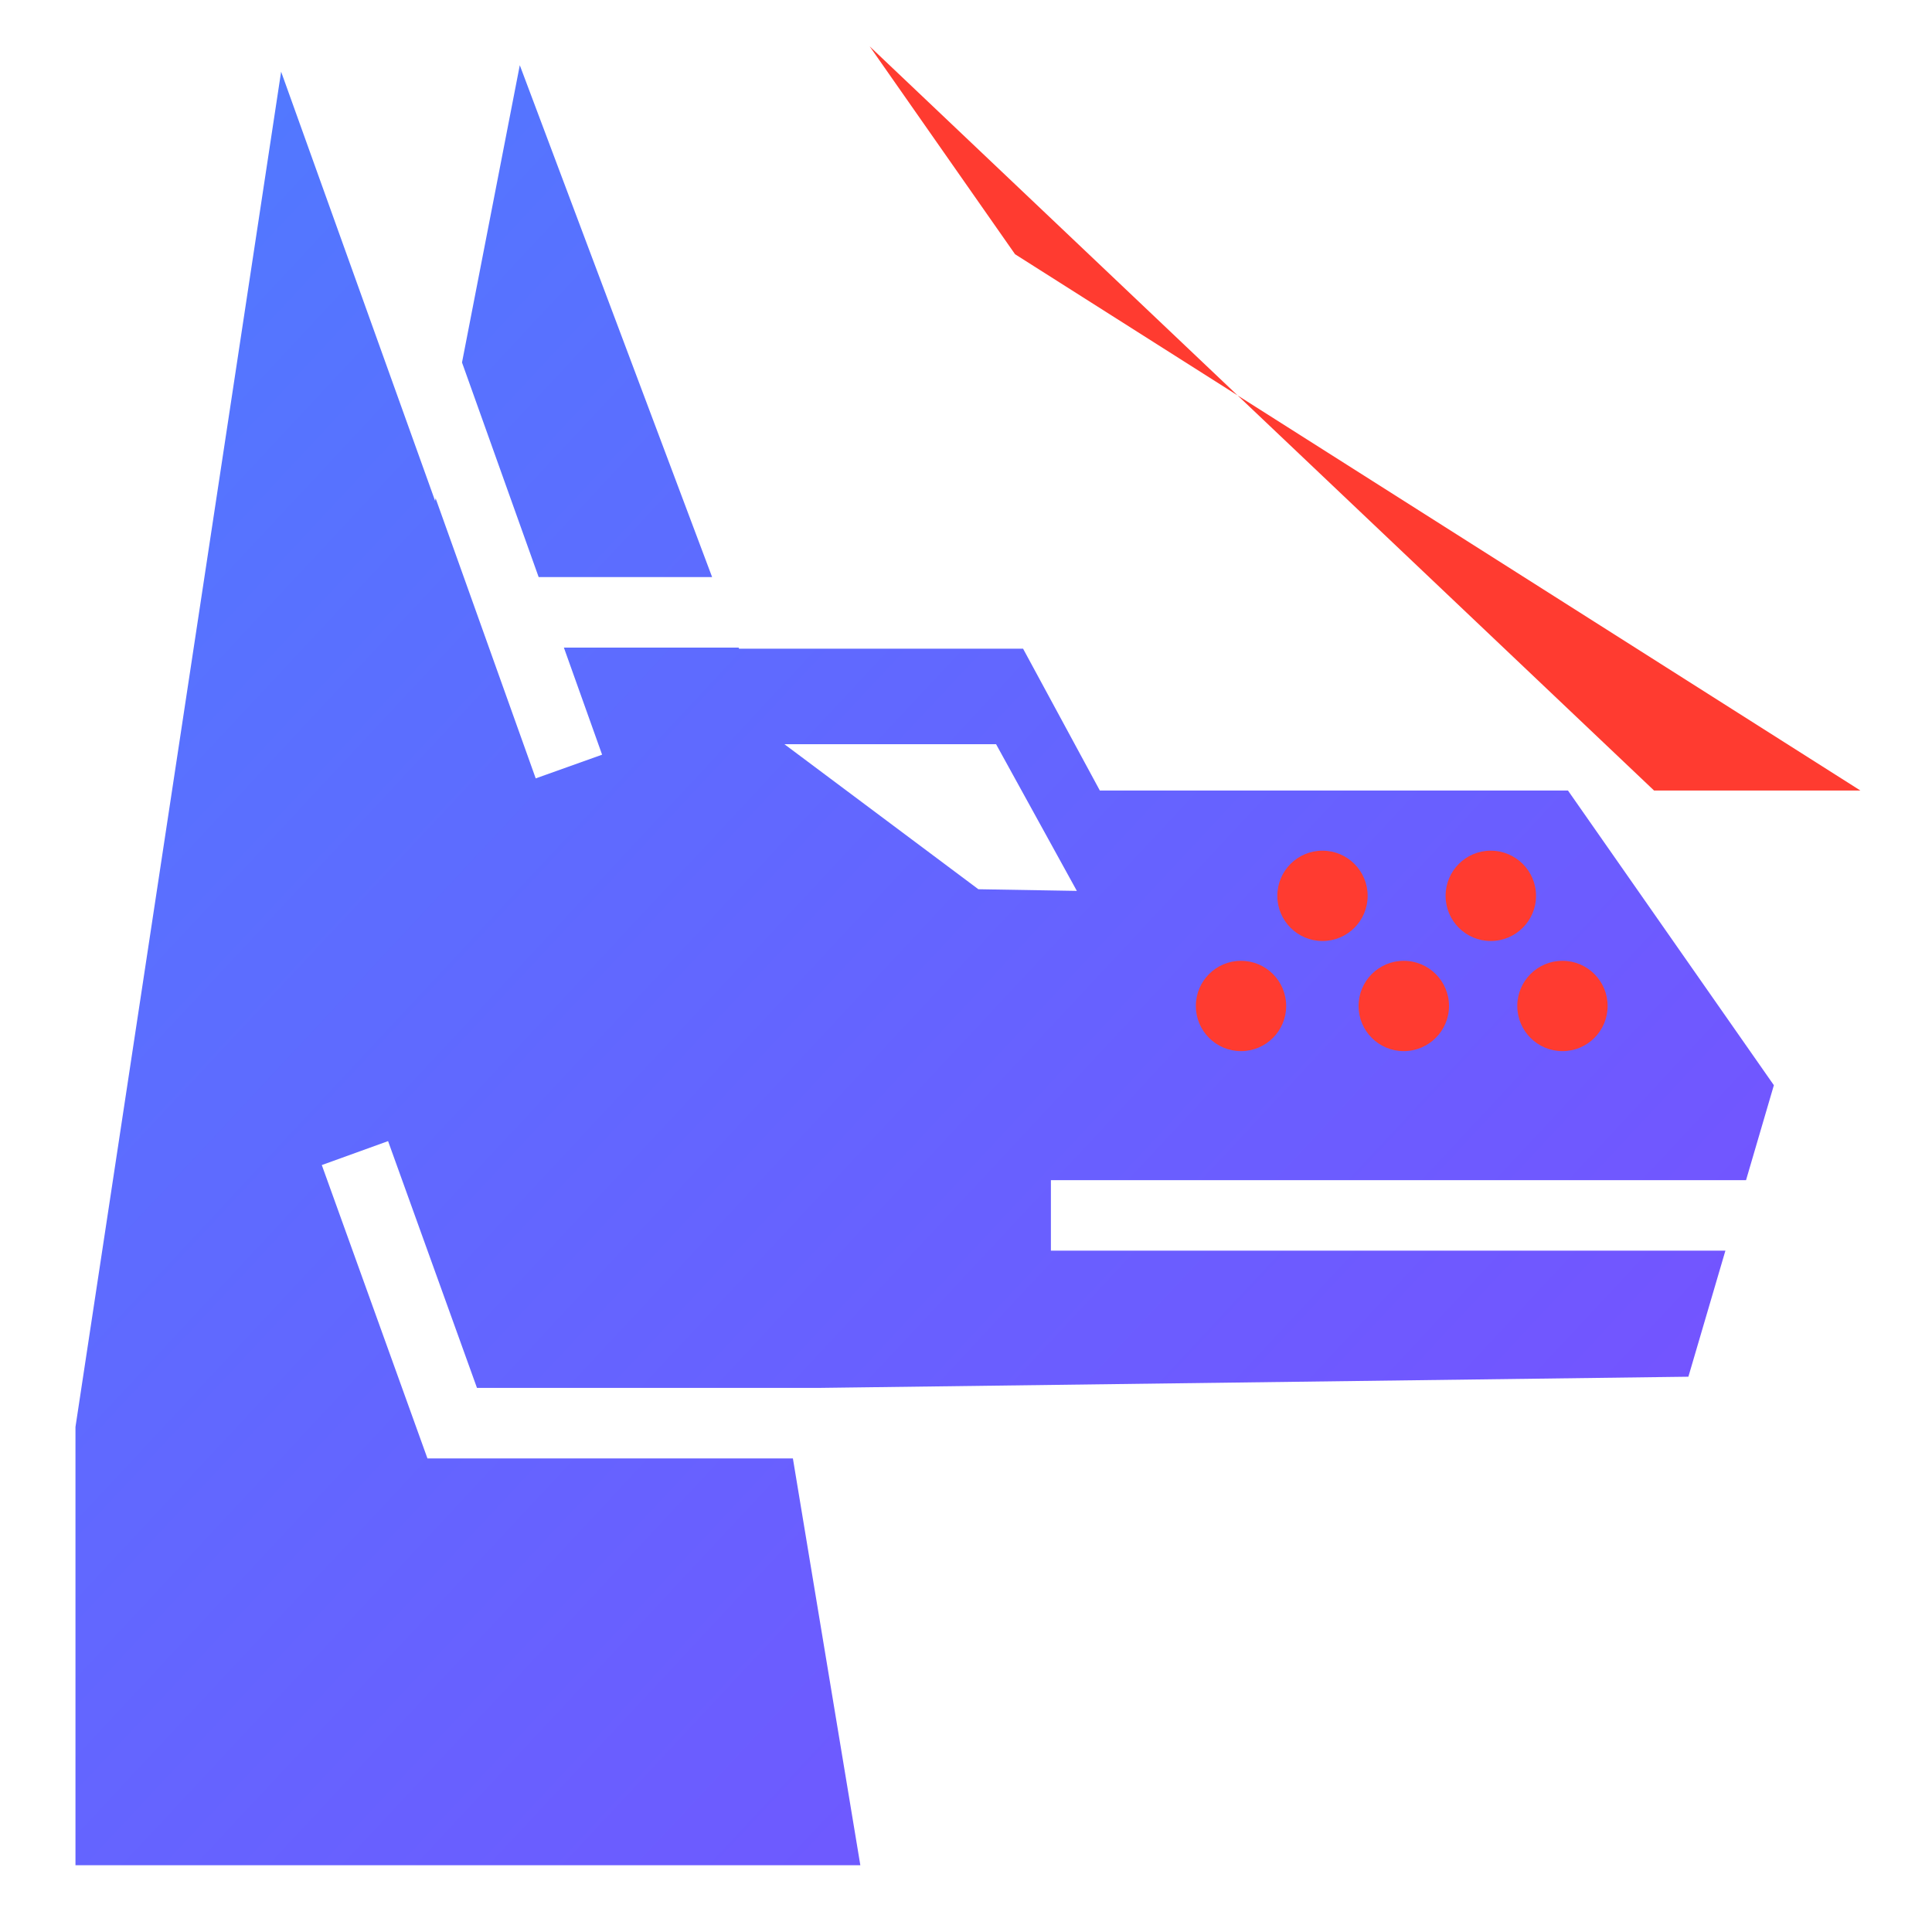
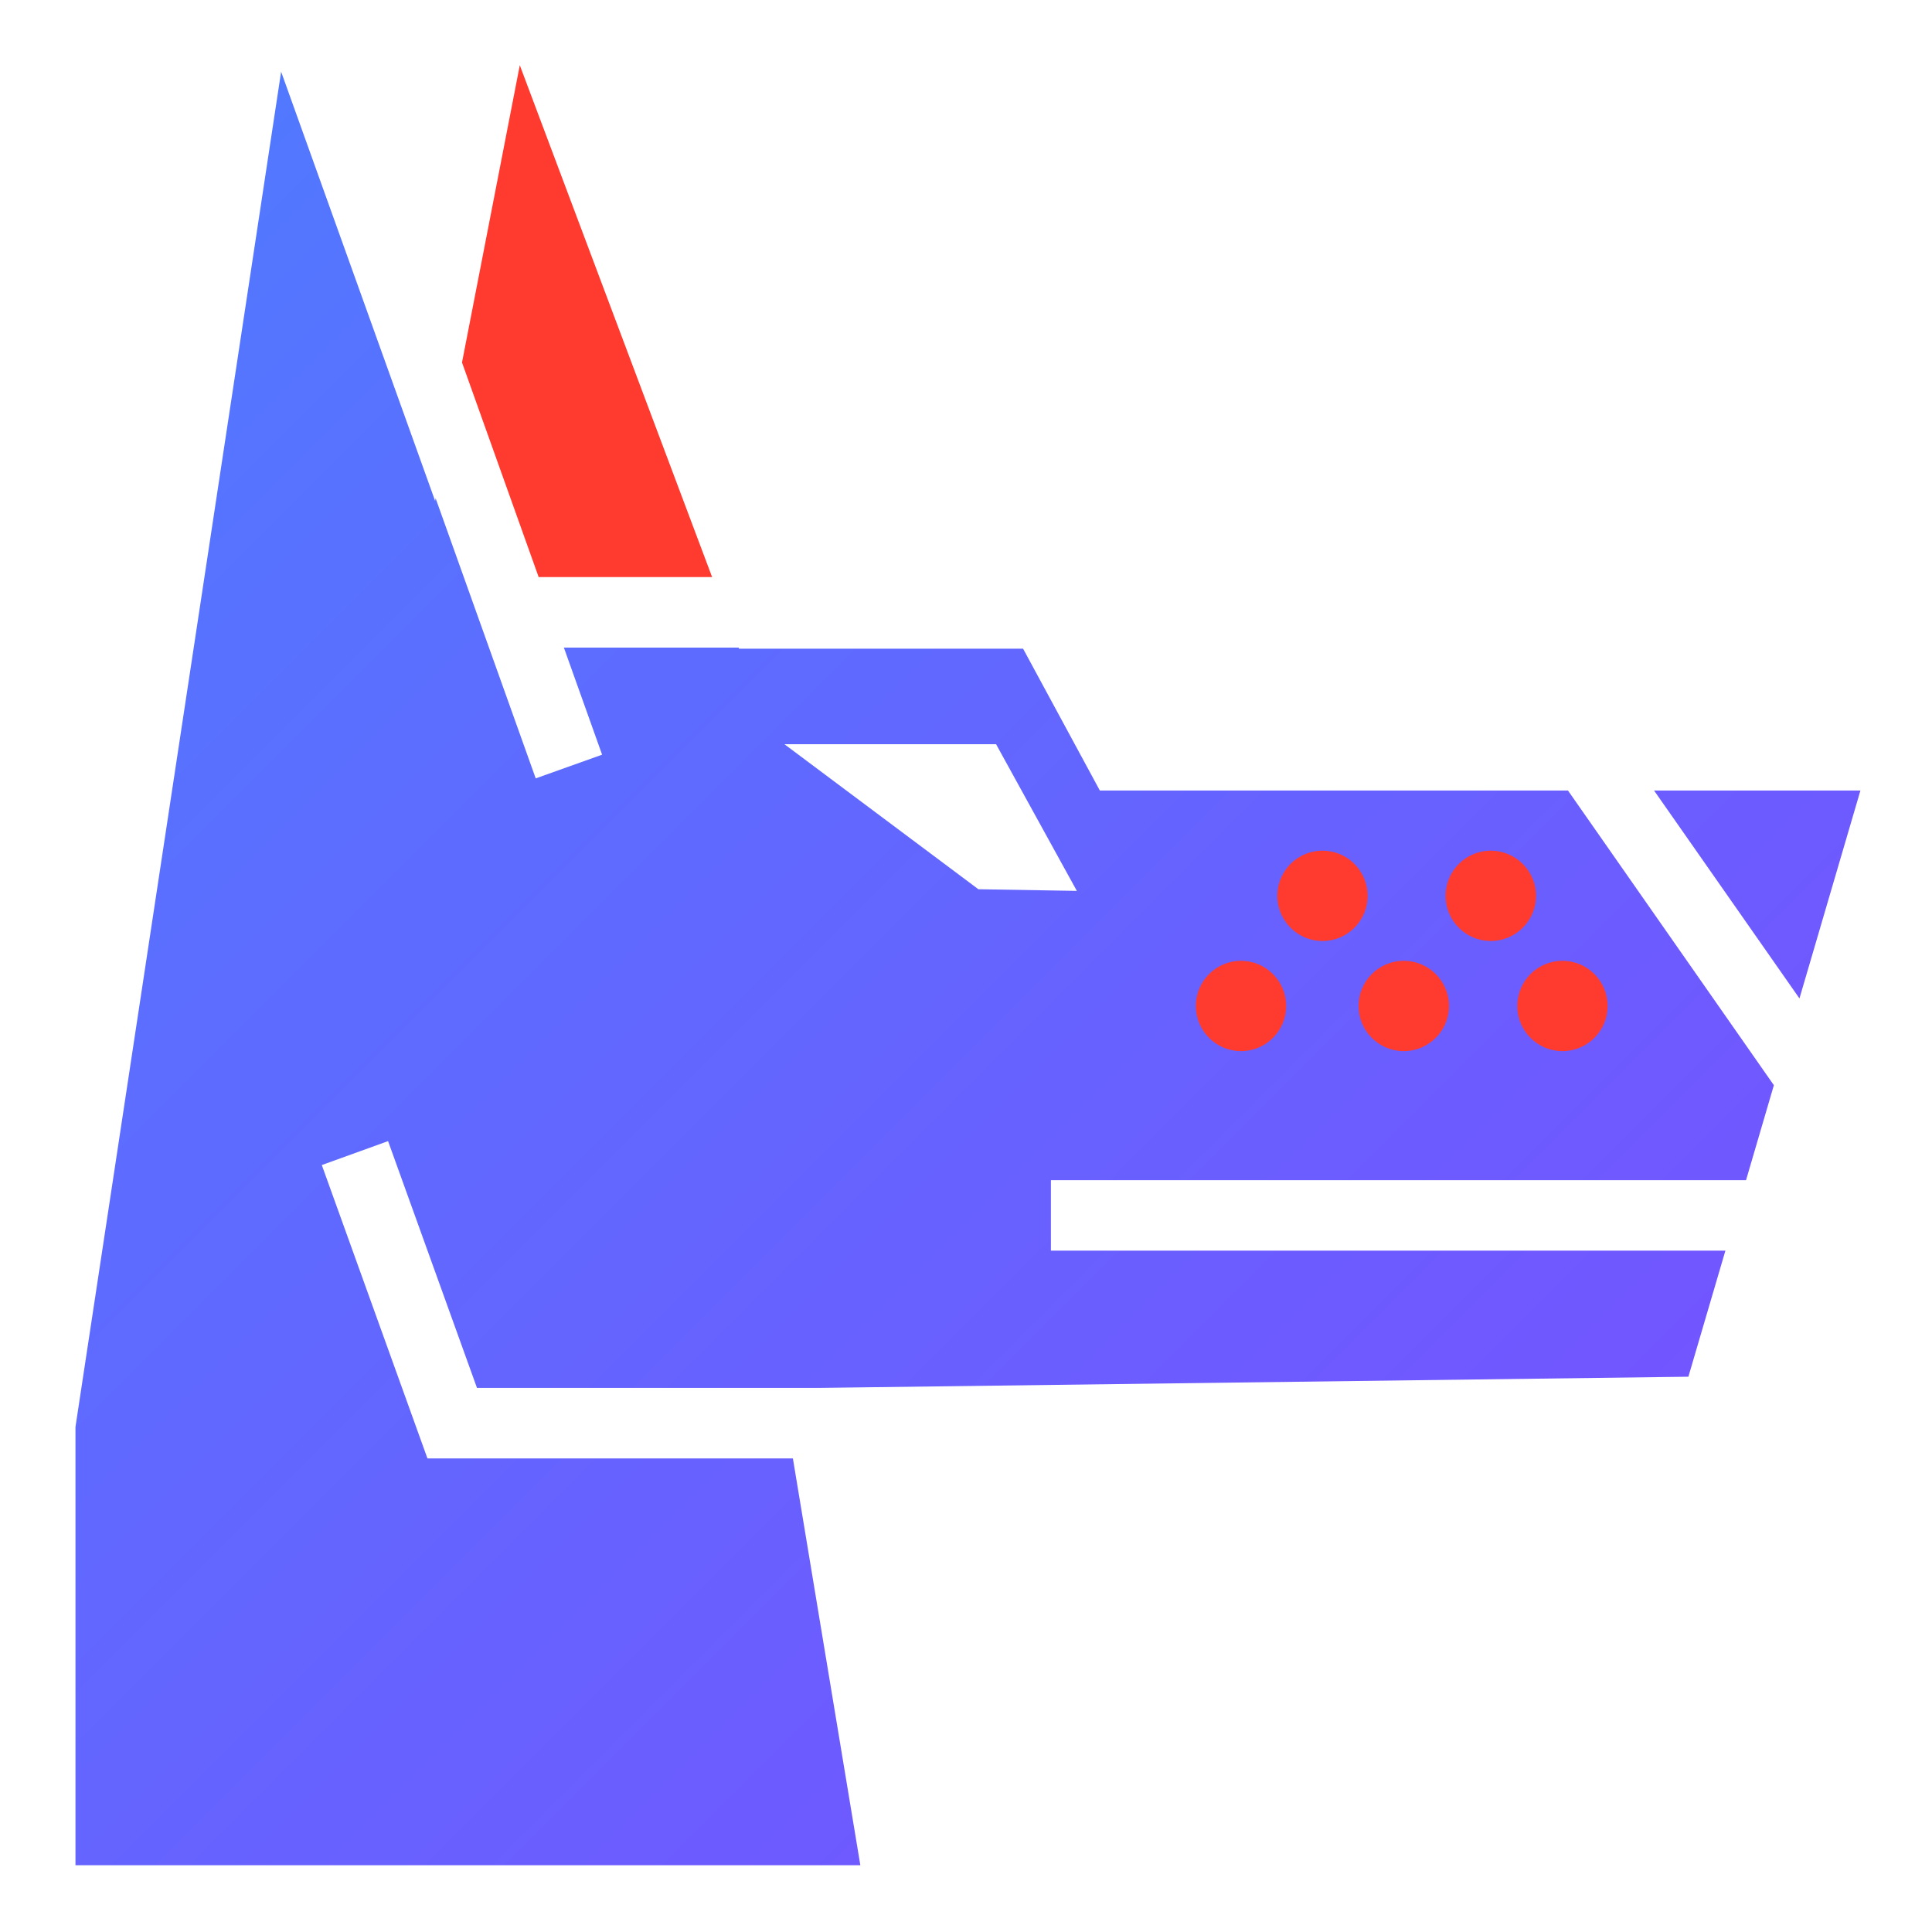
<svg xmlns="http://www.w3.org/2000/svg" width="800" height="800" viewBox="0 0 512 512" role="img" aria-label="DAX-hound Mascot">
  <defs>
    <linearGradient id="houndGradient" x1="0%" y1="0%" x2="100%" y2="100%">
      <stop offset="0%" stop-color="#4F7BFF" />
      <stop offset="100%" stop-color="#7A4DFF" />
    </linearGradient>
  </defs>
-   <path fill="url(#houndGradient)" d="M137.75 17.28l-15.313 78.782 20.313 56.876h45.97L137.75 17.28zM74.5 19L20 378.156v116.156h208L210.125 386.5H113.28l-2.218-6.156-25.78-71.594 17.562-6.344 23.562 65.406h90.344l230.688-2.968 9.812-33.406H278.5V312.75h184.22l7.374-25.156L415.53 209.5H291.47l-20.345-37.594h-75.28l-.095-.28h-46.313L159.563 200l-17.593 6.28-26.532-74.25-.126.72L74.5 19zm133.375 178.22h56.094l21.405 38.874-26.094-.438-51.405-38.437z" />
-   <path fill="#FF3B30" d="M230.47 12.28l38.53 55.094L493.03 209.5h-54.686zM350.471 225.438c6.613 0 11.97 5.356 11.97 11.968 0 6.613-5.357 11.97-11.97 11.97-6.61 0-11.967-5.357-11.967-11.97 0-6.612 5.356-11.97 11.968-11.97zm44.595 0c6.612 0 12 5.356 12 11.968 0 6.613-5.388 11.97-12 11.97s-11.97-5.357-11.97-11.97c0-6.612 5.358-11.97 11.97-11.97zm-66.188 29.187c6.612 0 11.97 5.356 11.97 11.97 0 6.61-5.358 11.967-11.97 11.967-6.61 0-11.968-5.356-11.968-11.968 0-6.613 5.356-11.97 11.967-11.97zm43.125 0c6.612 0 12 5.356 12 11.97 0 6.61-5.388 11.967-12 11.967-6.61 0-11.968-5.356-11.968-11.968 0-6.613 5.357-11.97 11.97-11.97zm42.063 0c6.612 0 11.97 5.356 11.97 11.97 0 6.61-5.358 11.967-11.97 11.967-6.612 0-11.97-5.356-11.97-11.968 0-6.613 5.358-11.97 11.97-11.97z" />
+   <path fill="url(#houndGradient)" d="M74.5 19L20 378.156v116.156h208L210.125 386.5H113.28l-2.218-6.156-25.78-71.594 17.562-6.344 23.562 65.406h90.344l230.688-2.968 9.812-33.406H278.5V312.75h184.22l7.374-25.156L415.53 209.5H291.47l-20.345-37.594h-75.28l-.095-.28h-46.313L159.563 200l-17.593 6.28-26.532-74.25-.126.72L74.5 19zm133.375 178.22h56.094l21.405 38.874-26.094-.438-51.405-38.437zm230.47 12.28l38.53 55.094L493.03 209.5h-54.686z" />
+   <path fill="#FF3B30" d="M137.75 17.28l-15.313 78.782 20.313 56.876h45.97L137.75 17.28zM350.471 225.438c6.613 0 11.97 5.356 11.97 11.968 0 6.613-5.357 11.97-11.97 11.97-6.61 0-11.967-5.357-11.967-11.97 0-6.612 5.356-11.97 11.968-11.97zm44.595 0c6.612 0 12 5.356 12 11.968 0 6.613-5.388 11.97-12 11.97s-11.97-5.357-11.97-11.97c0-6.612 5.358-11.97 11.97-11.97zm-66.188 29.187c6.612 0 11.97 5.356 11.97 11.97 0 6.61-5.358 11.967-11.97 11.967-6.61 0-11.968-5.356-11.968-11.968 0-6.613 5.356-11.97 11.967-11.97zm43.125 0c6.612 0 12 5.356 12 11.97 0 6.61-5.388 11.967-12 11.967-6.61 0-11.968-5.356-11.968-11.968 0-6.613 5.357-11.97 11.97-11.97zm42.063 0c6.612 0 11.97 5.356 11.97 11.97 0 6.61-5.358 11.967-11.97 11.967-6.612 0-11.97-5.356-11.97-11.968 0-6.613 5.358-11.97 11.97-11.97z" />
</svg>
